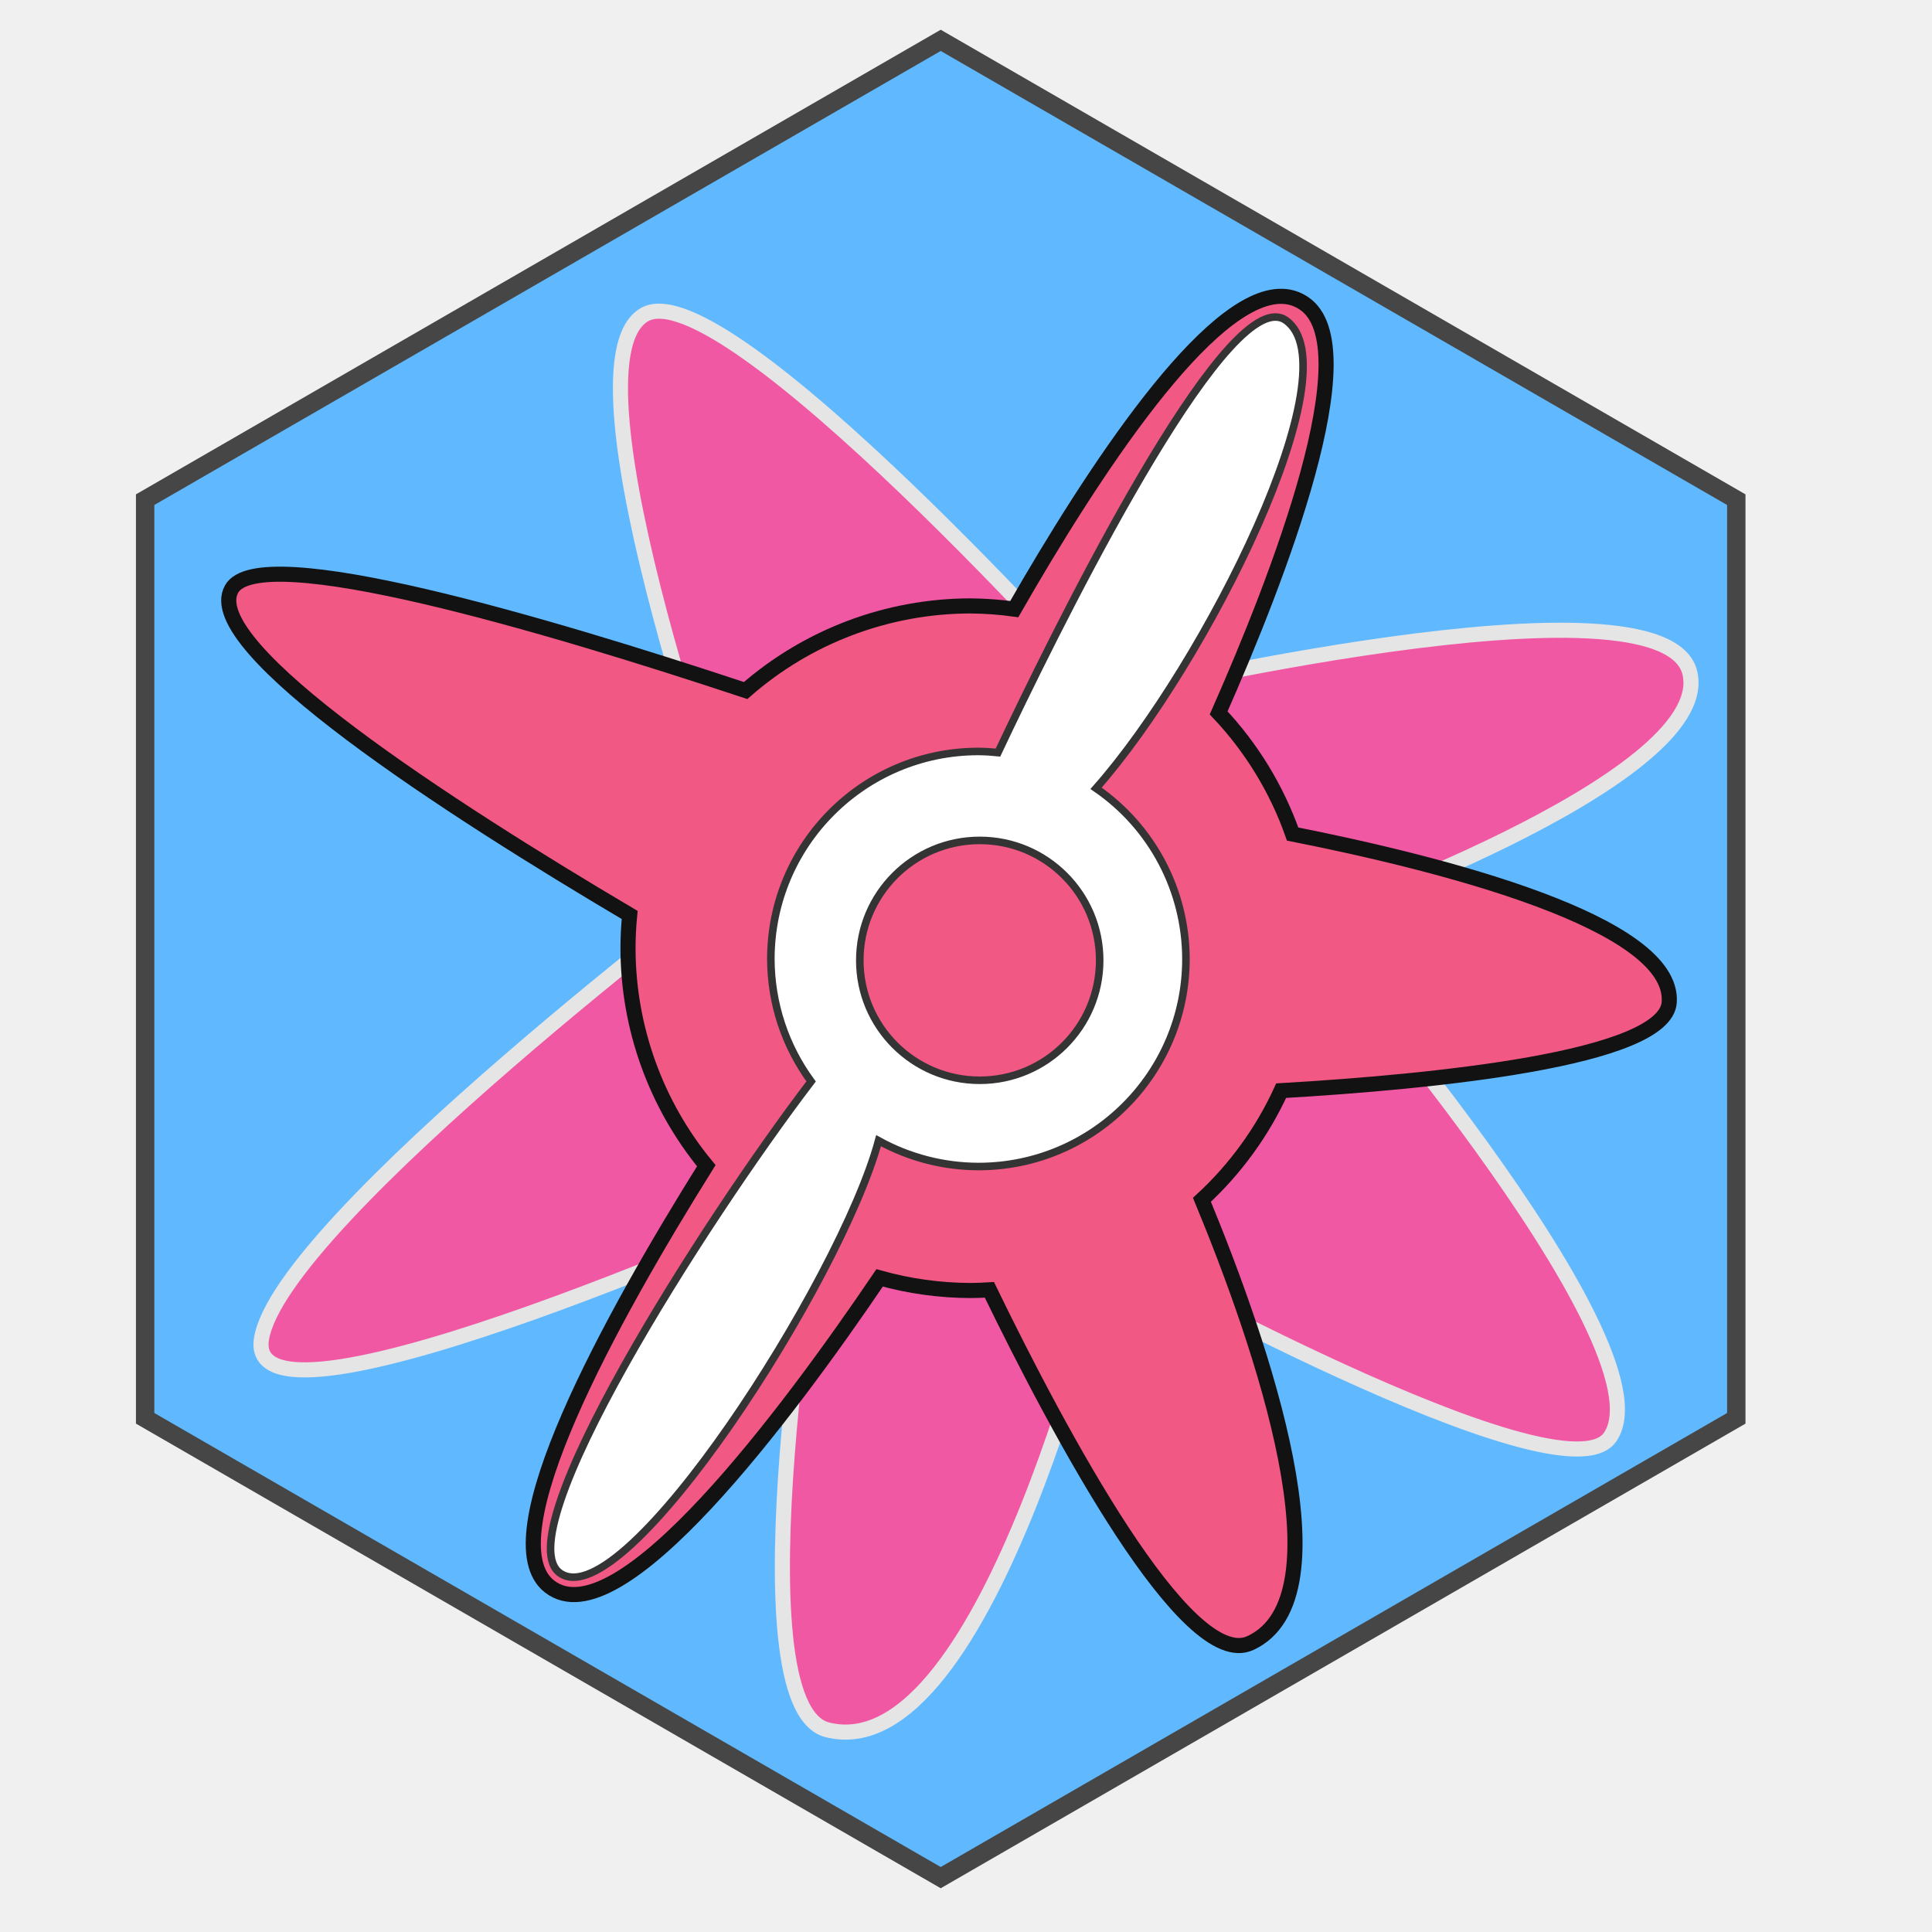
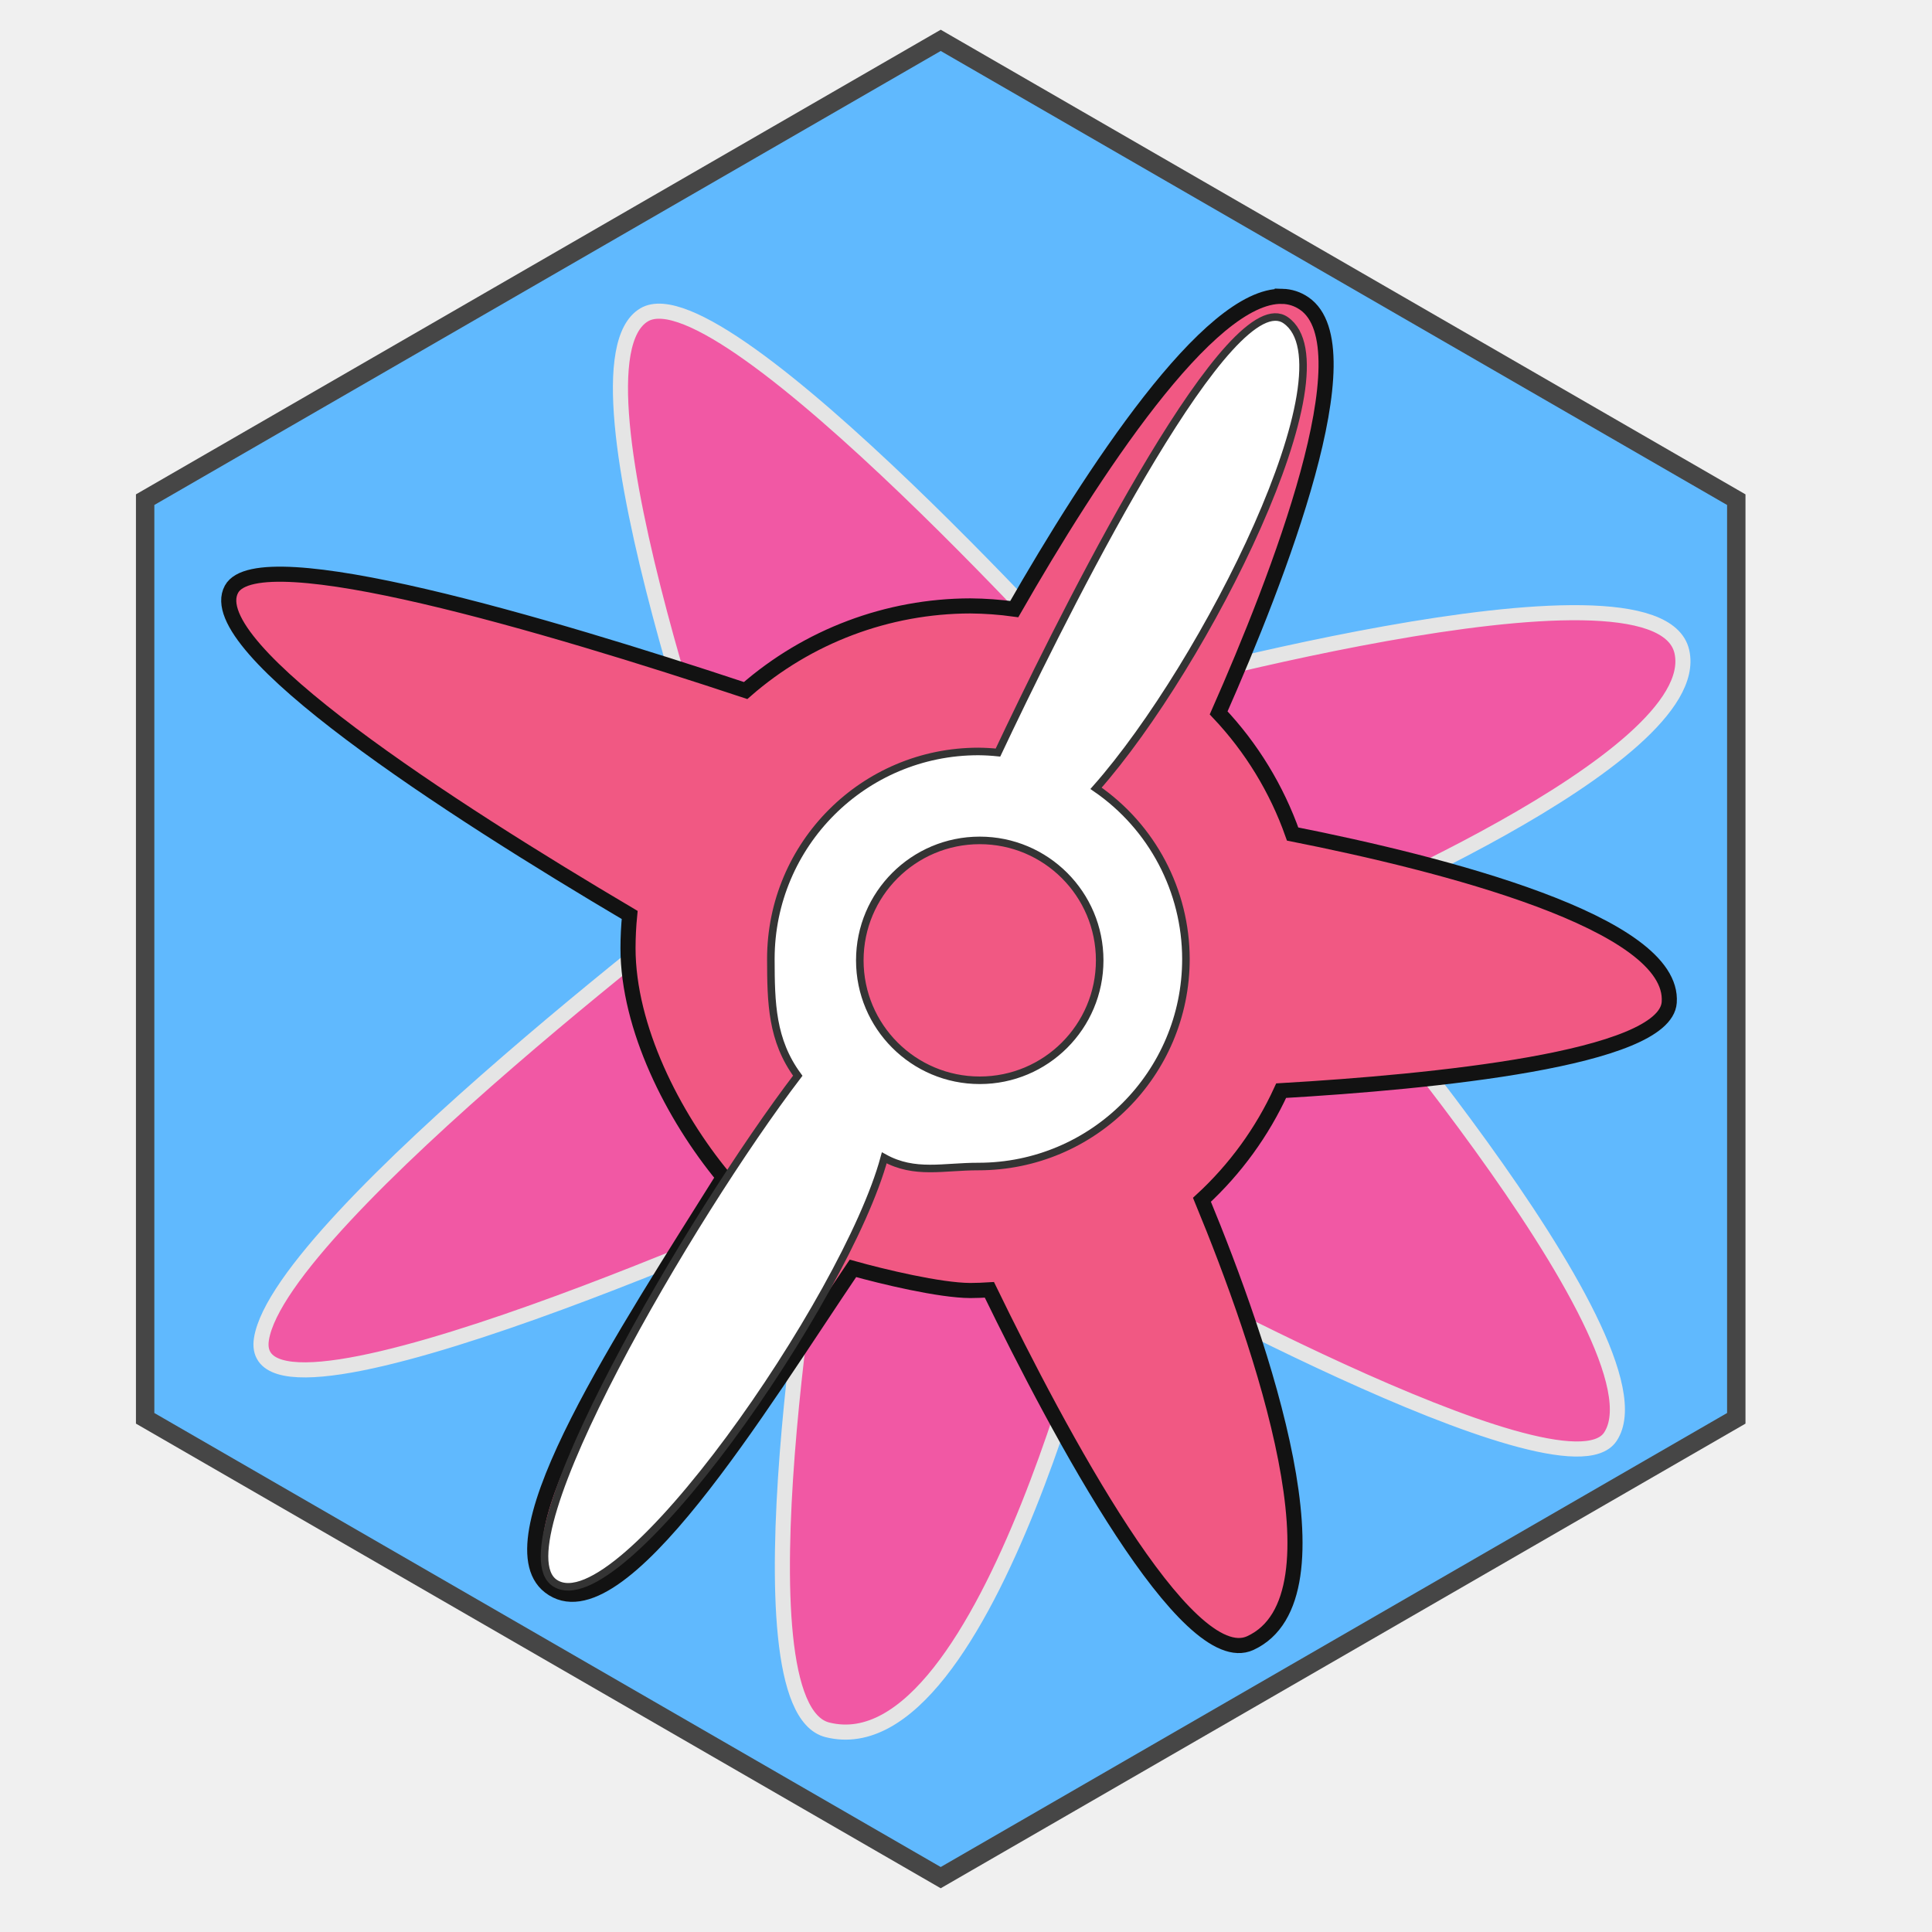
<svg xmlns="http://www.w3.org/2000/svg" width="512" height="512" viewBox="0 0 512 512" id="svg2" version="1.1">
  <defs id="defs4" />
  <g id="layer1" transform="translate(0,-540.3622)">
    <path style="opacity:0.96;fill:#5bb7ff;fill-opacity:1;stroke:#404040;stroke-width:4.876;stroke-miterlimit:4;stroke-dasharray:none;stroke-opacity:1" id="path4144" d="m 249.299,551.055 210.834,121.725 -1e-5,243.45 -210.834,121.725 -210.834,-121.725 7e-6,-243.45 z" />
-     <path style="fill:#f158a4;fill-opacity:1;fill-rule:evenodd;stroke:#e5e5e5;stroke-width:4;stroke-linecap:butt;stroke-linejoin:miter;stroke-miterlimit:4;stroke-dasharray:none;stroke-opacity:1" d="m 293.571,872.362 c 0,0 120.684,67.26 133.157,48.798 16.57,-24.526 -81.014,-135.941 -81.014,-135.941 0,0 108.571,-37.857 102.143,-66.429 -6.522,-28.985 -154.286,6.429 -154.286,6.429 0,0 -101.705,-113.945 -122.857,-101.429 -23.318,13.798 25.714,147.857 25.714,147.857 0,0 -122.143,92.143 -127.143,123.571 -5,31.429 147.857,-37.857 147.857,-37.857 0,0 -23.422,135.037 2.143,141.429 42.857,10.714 74.286,-126.429 74.286,-126.429 z" id="path4146" />
-     <path style="opacity:1;fill:#f15883;fill-opacity:1;stroke:#121212;stroke-width:4;stroke-miterlimit:4;stroke-dasharray:none;stroke-opacity:1" d="M 339.811 78.531 C 320.332 77.98 289.352 125.544 268.791 161.416 A 90.714 90.714 0 0 0 257.143 160.572 A 90.714 90.714 0 0 0 197.598 183 C 144.877 165.506 68.589 142.914 61.348 156.145 C 52.922 171.537 119.099 214.232 166.869 242.477 A 90.714 90.714 0 0 0 166.428 251.285 A 90.714 90.714 0 0 0 187.176 308.918 C 161.839 349.435 129.556 407.927 145.633 420.432 C 164.015 434.729 208.923 374.339 233.107 338.656 A 90.714 90.714 0 0 0 257.143 342 A 90.714 90.714 0 0 0 262.197 341.822 C 280.758 380.013 314.509 443.203 331.348 435.432 C 357.483 423.369 334.47 356.534 318.529 317.953 A 90.714 90.714 0 0 0 339.523 289.037 C 379.427 286.71 441.252 280.696 442.361 265.658 C 443.92 244.538 382.044 228.862 342.561 221.029 A 90.714 90.714 0 0 0 322.957 188.926 C 338.822 153.013 362.466 92 345.633 80.432 C 343.841 79.2 341.892 78.59 339.811 78.531 z " transform="translate(0,540.3622)" id="path4163" />
-     <path style="opacity:1;fill:#ffffff;fill-opacity:1;stroke:#343434;stroke-width:2;stroke-miterlimit:4;stroke-dasharray:none;stroke-opacity:1" d="M 337.824 84.014 C 320.291 84.543 278.939 168.8 264.471 199.438 A 55 55 0 0 0 259.285 199.143 A 55 55 0 0 0 204.285 254.143 A 55 55 0 0 0 214.953 286.592 C 186.798 323.496 133.372 407.041 148.572 417 C 165.68 428.209 222.733 339.544 232.828 302.293 A 55 55 0 0 0 259.285 309.143 A 55 55 0 0 0 314.285 254.143 A 55 55 0 0 0 290.463 208.906 C 319.454 176.112 358.903 97.489 340.715 84.857 C 339.845 84.253 338.878 83.982 337.824 84.014 z M 259.643 222.715 A 31.786 31.786 0 0 1 291.428 254.5 A 31.786 31.786 0 0 1 259.643 286.285 A 31.786 31.786 0 0 1 227.857 254.5 A 31.786 31.786 0 0 1 259.643 222.715 z " transform="translate(0,540.3622)" id="path4186" />
+     <path style="fill:#f158a4;fill-opacity:1;fill-rule:evenodd;stroke:#e5e5e5;stroke-width:4;stroke-linecap:butt;stroke-linejoin:miter;stroke-miterlimit:4;stroke-dasharray:none;stroke-opacity:1" d="m 293.571,872.362 c 0,0 120.684,67.26 133.157,48.798 16.57,-24.526 -81.014,-135.941 -81.014,-135.941 0,0 106.429,-43.571 100,-72.143 -6.522,-28.985 -152.143,12.143 -152.143,12.143 0,0 -101.705,-113.945 -122.857,-101.429 -23.318,13.798 25.714,147.857 25.714,147.857 0,0 -122.143,92.143 -127.143,123.571 -5,31.429 147.857,-37.857 147.857,-37.857 0,0 -23.422,135.037 2.143,141.429 42.857,10.714 74.286,-126.429 74.286,-126.429 z" id="path4146" />
+     <path style="opacity:1;fill:#f15883;fill-opacity:1;stroke:#121212;stroke-width:4;stroke-miterlimit:4;stroke-dasharray:none;stroke-opacity:1" d="m 339.811,78.531 c -19.478,-0.551 -50.458,47.013 -71.02,82.885 -3.861,-0.531 -7.752,-0.813 -11.648,-0.844 C 235.237,160.614 214.087,168.58 197.598,183 144.877,165.506 68.589,142.914 61.348,156.145 c -8.425,15.392 57.751,58.087 105.521,86.332 -0.29,2.927 -0.437,5.867 -0.441,8.809 0.025,21.035 11.905,44.439 25.294,60.663 -25.337,40.517 -62.166,95.979 -46.089,108.483 18.382,14.297 56.219,-48.618 80.404,-84.301 7.826,2.186 22.981,5.836 31.106,5.869 1.686,-0.012 3.372,-0.071 5.055,-0.178 18.561,38.19 52.312,101.381 69.15,93.609 26.135,-12.062 3.123,-78.898 -12.818,-117.479 8.846,-8.151 15.982,-17.981 20.994,-28.916 39.903,-2.327 101.728,-8.342 102.838,-23.379 1.559,-21.12 -60.317,-36.797 -99.801,-44.629 -4.22,-11.953 -10.898,-22.89 -19.604,-32.104 15.865,-35.913 39.509,-96.926 22.676,-108.494 -1.792,-1.231 -3.741,-1.841 -5.822,-1.9 z" transform="translate(0,540.3622)" id="path4163" />
+     <path style="opacity:1;fill:#ffffff;fill-opacity:1;stroke:#343434;stroke-width:2;stroke-miterlimit:4;stroke-dasharray:none;stroke-opacity:1" d="m 337.824,84.014 c -17.533,0.529 -58.885,84.786 -73.354,115.424 -1.723,-0.18 -3.453,-0.278 -5.186,-0.295 -30.376,0 -55,24.624 -55,55 0.022,11.674 0.223,21.524 7.132,30.934 -28.155,36.904 -79.561,124.49 -64.361,134.449 17.108,11.209 77.192,-75.435 87.286,-112.687 8.102,4.473 15.687,2.283 24.942,2.304 30.376,0 55,-24.624 55,-55 -0.024,-18.077 -8.93,-34.989 -23.822,-45.236 28.991,-32.794 68.44,-111.417 50.252,-124.049 -0.87,-0.604 -1.837,-0.876 -2.891,-0.844 z M 259.643,222.715 c 17.554,3.1e-4 31.785,14.231 31.785,31.785 -3.1e-4,17.554 -14.231,31.785 -31.785,31.785 -17.554,-3.1e-4 -31.785,-14.231 -31.785,-31.785 3.1e-4,-17.554 14.231,-31.785 31.785,-31.785 z" transform="translate(0,540.3622)" id="path4186" />
  </g>
</svg>
